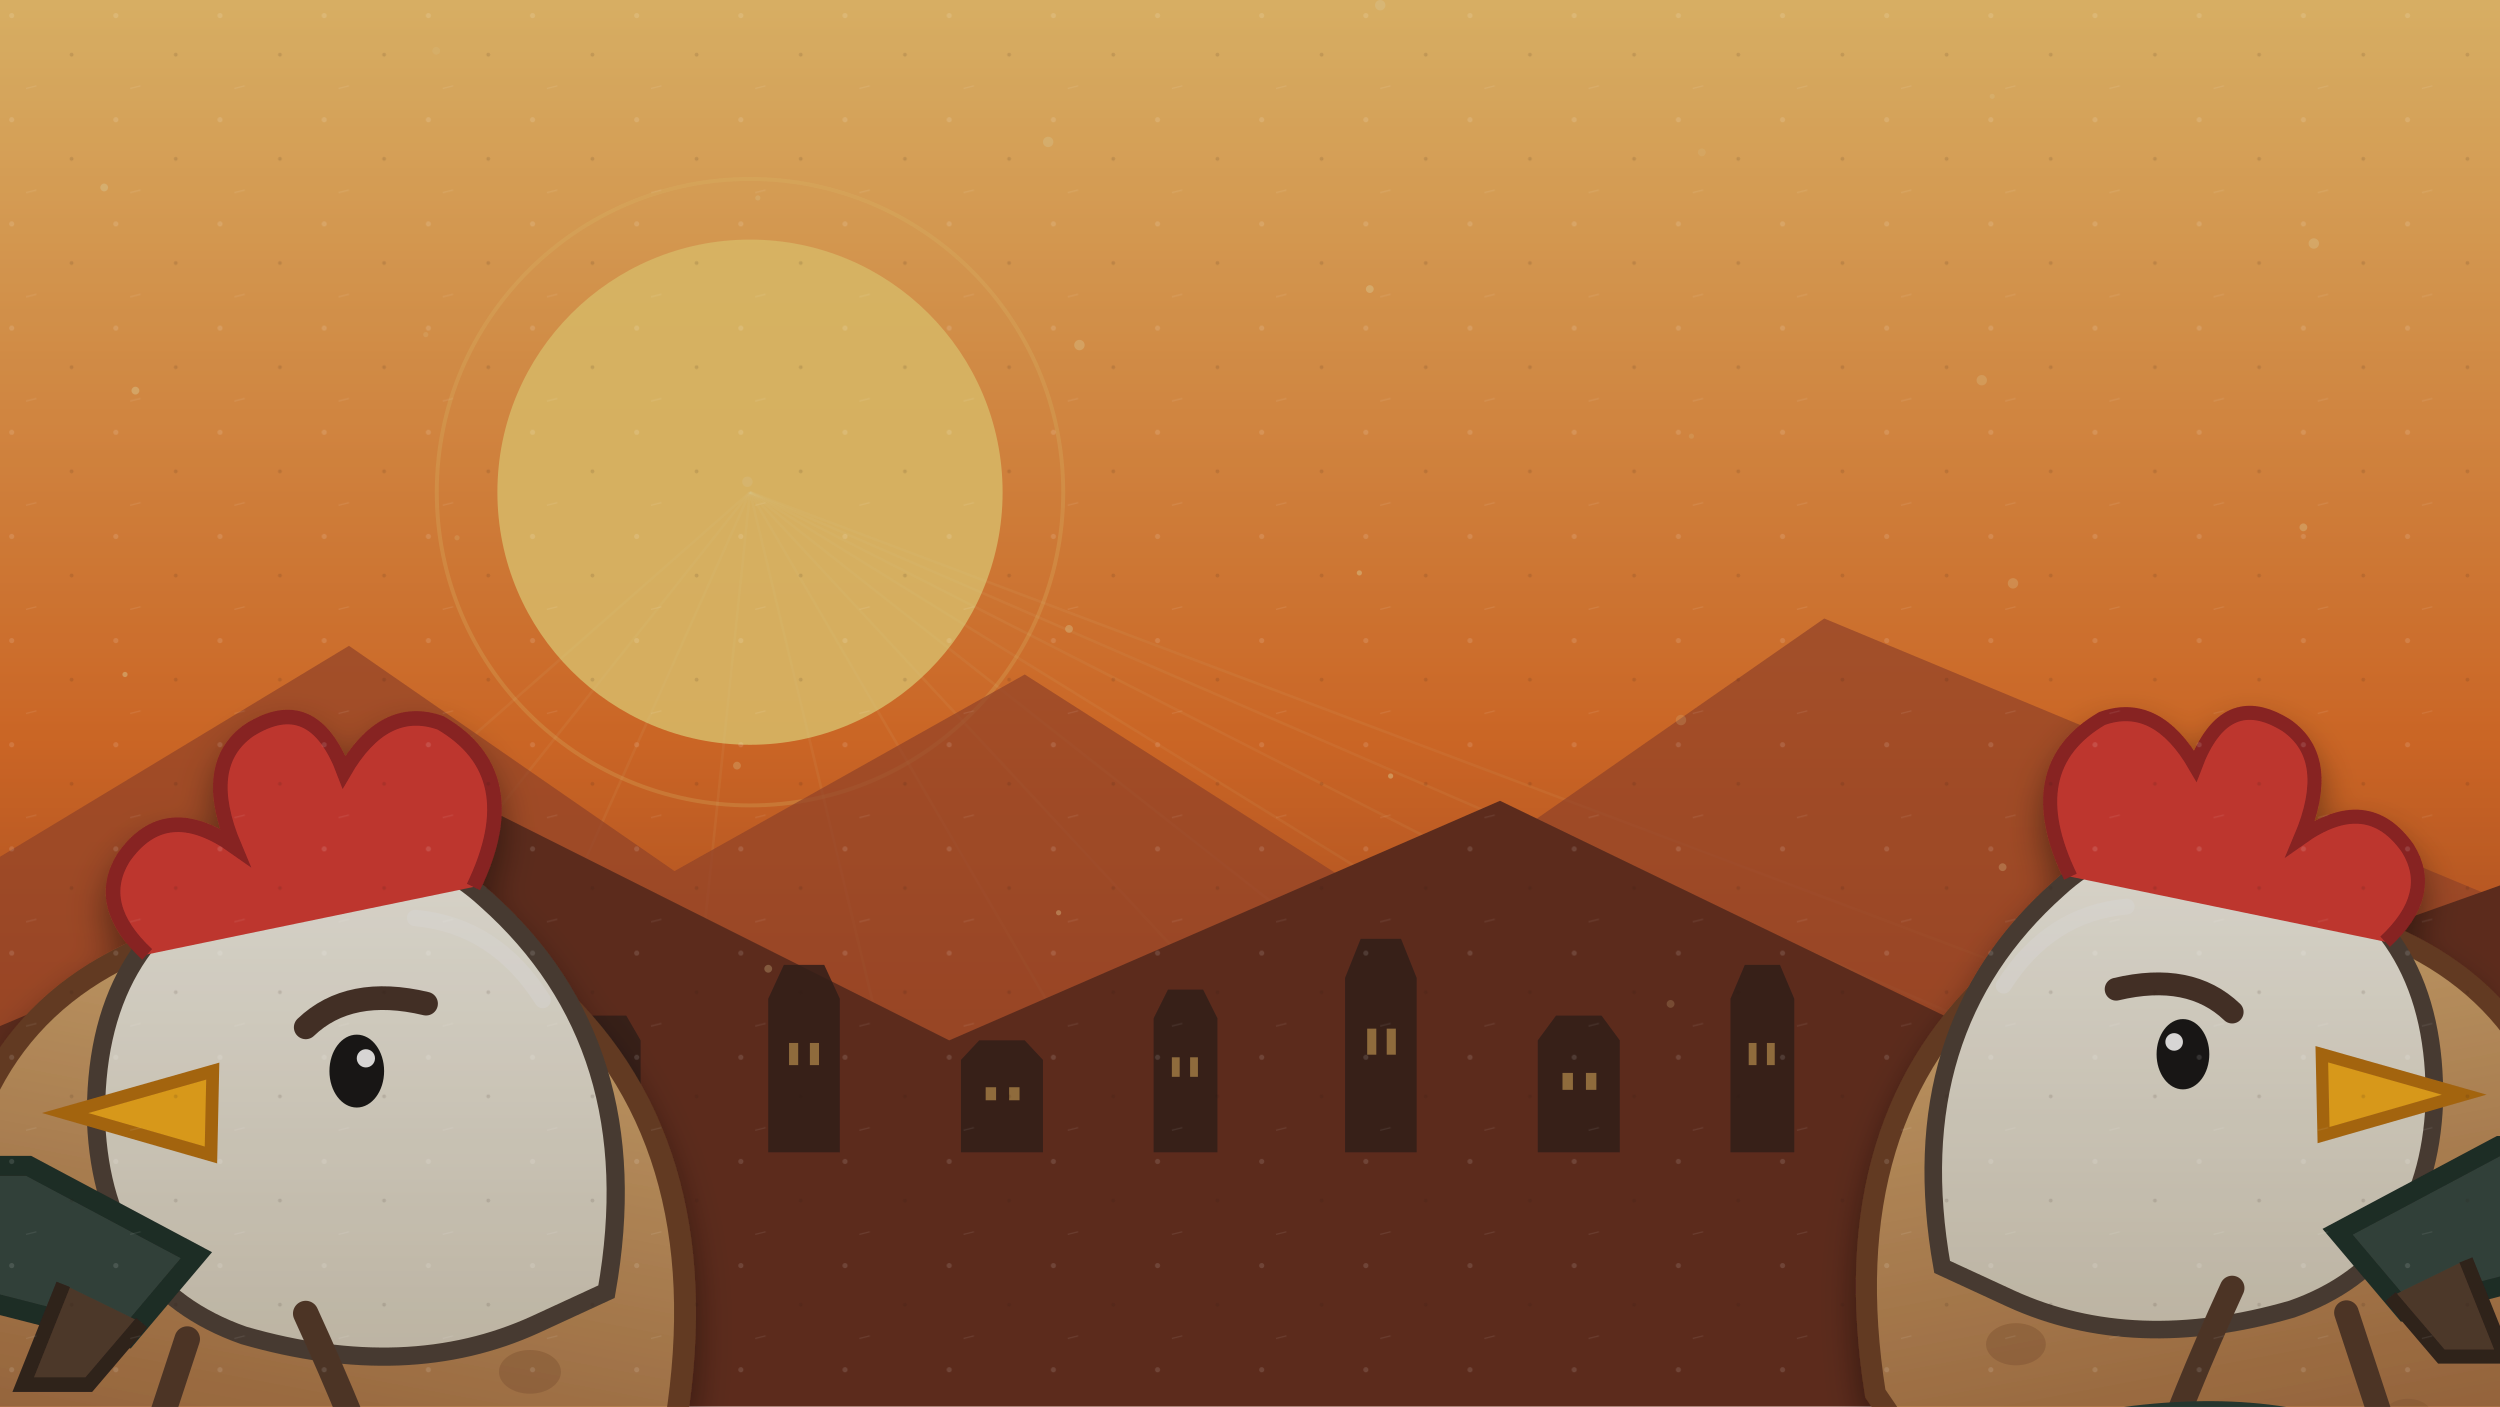
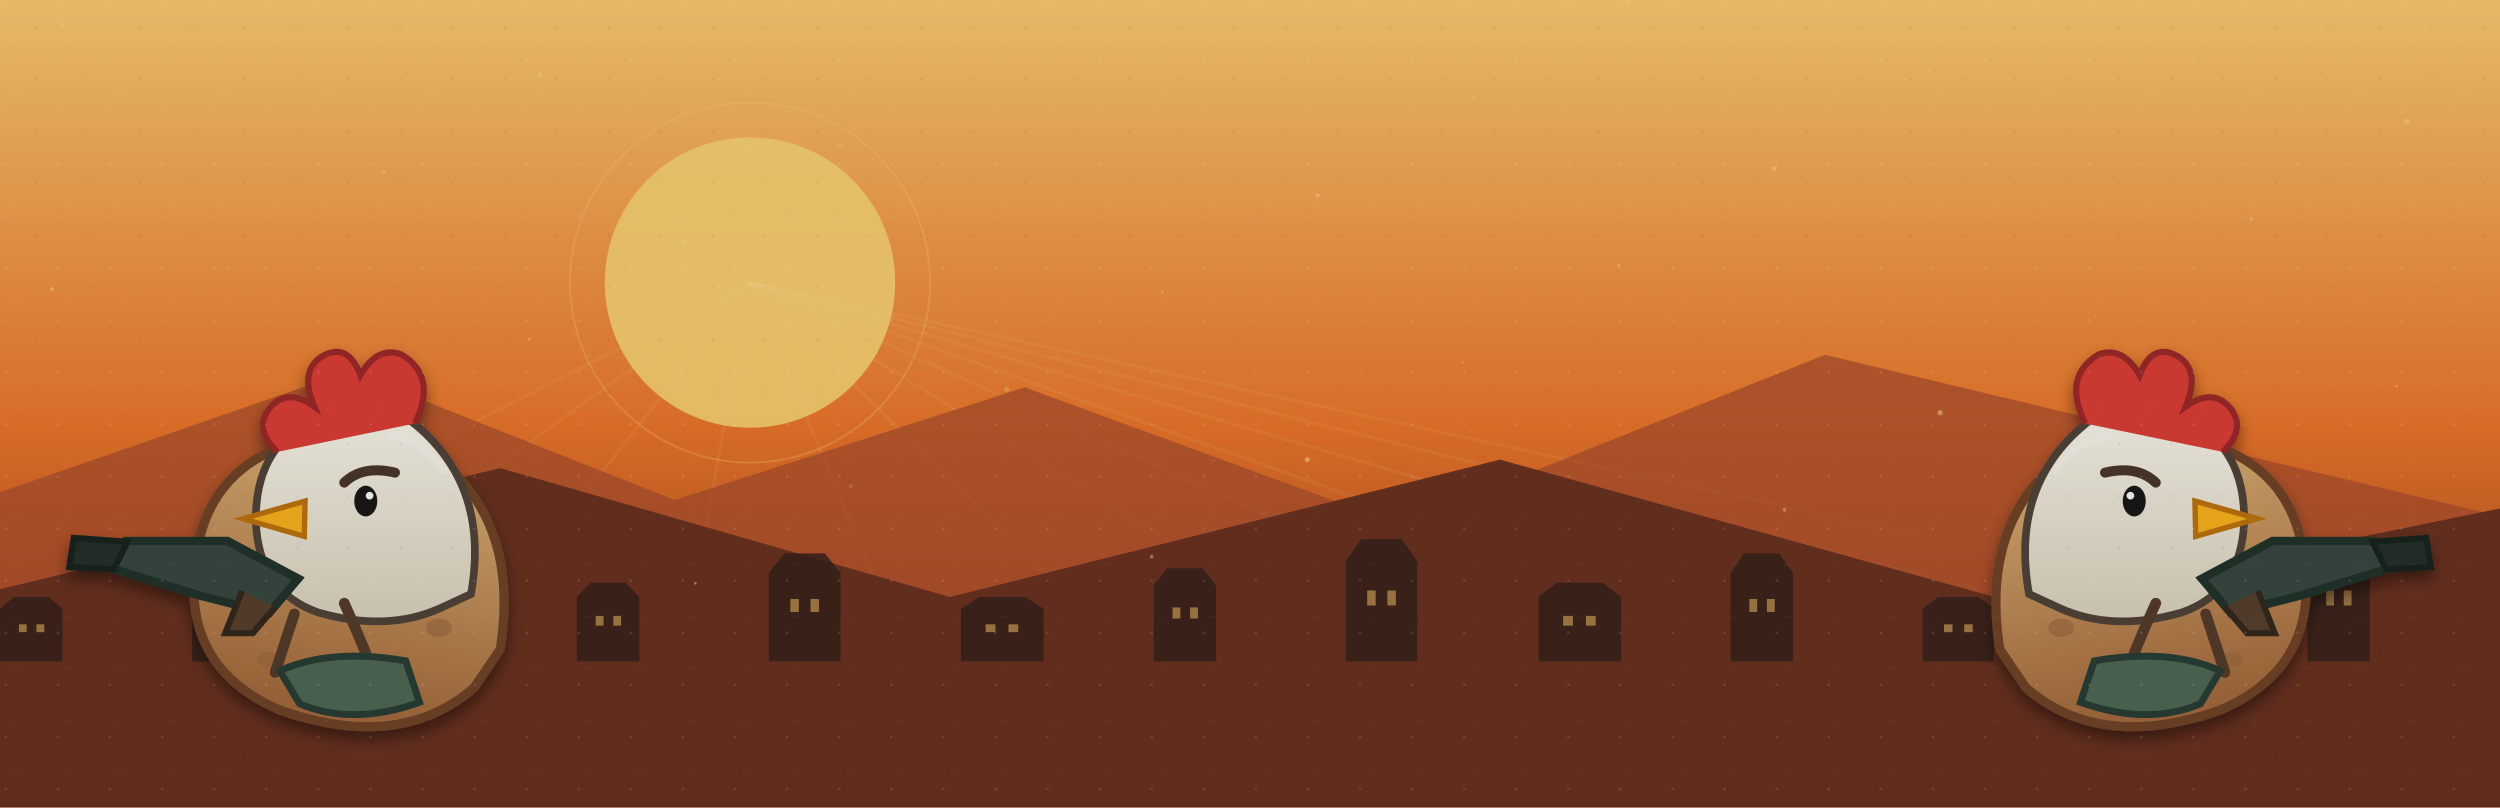
- <svg xmlns="http://www.w3.org/2000/svg" width="1920" height="1080" viewBox="0 0 1920 1080">
+ <svg xmlns="http://www.w3.org/2000/svg" width="3840" height="1240" viewBox="0 0 3840 1240">
  <defs>
    <linearGradient id="sky" x2="0" y2="1">
      <stop stop-color="#ffcf75" />
      <stop offset=".53" stop-color="#ef7629" />
      <stop offset="1" stop-color="#8d321f" />
    </linearGradient>
    <linearGradient id="potato" x2=".2" y2="1">
      <stop stop-color="#e7bd7e" />
      <stop offset="1" stop-color="#a66b3d" />
    </linearGradient>
    <linearGradient id="white" x2="0" y2="1">
      <stop stop-color="#fffdf2" />
      <stop offset="1" stop-color="#ded6c2" />
    </linearGradient>
    <linearGradient id="title" x2="0" y2="1">
      <stop stop-color="#fff7d9" />
      <stop offset="1" stop-color="#ffbb48" />
    </linearGradient>
    <filter id="shadow" x="-.3" y="-.3" width="1.6" height="1.7">
      <feGaussianBlur in="SourceAlpha" stdDeviation="10" />
      <feOffset dy="11" />
      <feComponentTransfer>
        <feFuncA type="linear" slope=".45" />
      </feComponentTransfer>
      <feMerge>
        <feMergeNode />
        <feMergeNode in="SourceGraphic" />
      </feMerge>
    </filter>
    <pattern id="grain" width="80" height="80" patternUnits="userSpaceOnUse">
      <circle cx="9" cy="12" r="2" fill="#fff" opacity=".12" />
      <circle cx="55" cy="42" r="1.5" fill="#2b1710" opacity=".12" />
      <path d="M20 68l8-2" stroke="#fff" opacity=".08" />
    </pattern>
  </defs>
-   <rect width="1920" height="1080" fill="url(#sky)" />
-   <circle cx="576" cy="378" r="194" fill="#ffd877" opacity=".9" />
-   <circle cx="576" cy="378" r="240.56" fill="none" stroke="#ffd877" stroke-width="3" opacity=".27" />
-   <path d="M576 378L0 885" stroke="#fff0b3" stroke-width="2" opacity=".075" />
-   <path d="M576 378L174 885" stroke="#fff0b3" stroke-width="2" opacity=".075" />
-   <path d="M576 378L349 885" stroke="#fff0b3" stroke-width="2" opacity=".075" />
-   <path d="M576 378L523 885" stroke="#fff0b3" stroke-width="2" opacity=".075" />
-   <path d="M576 378L698 885" stroke="#fff0b3" stroke-width="2" opacity=".075" />
-   <path d="M576 378L872 885" stroke="#fff0b3" stroke-width="2" opacity=".075" />
-   <path d="M576 378L1047 885" stroke="#fff0b3" stroke-width="2" opacity=".075" />
-   <path d="M576 378L1221 885" stroke="#fff0b3" stroke-width="2" opacity=".075" />
-   <path d="M576 378L1396 885" stroke="#fff0b3" stroke-width="2" opacity=".075" />
-   <path d="M576 378L1570 885" stroke="#fff0b3" stroke-width="2" opacity=".075" />
-   <path d="M576 378L1745 885" stroke="#fff0b3" stroke-width="2" opacity=".075" />
-   <path d="M576 378L1920 885" stroke="#fff0b3" stroke-width="2" opacity=".075" />
-   <path d="M0 658L268 496 518 669 787 518 1075 702 1401 475 1920 691V1080H0Z" fill="#aa4c2c" opacity=".72" />
-   <path d="M0 788L384 626 729 799 1152 615 1555 810 1920 680V1080H0Z" fill="#69301f" />
-   <path d="M0 885V814l11 -15h27l11 15V885Z" fill="#351f1a" opacity=".86" />
-   <rect x="14" y="835" width="6" height="10" fill="#ffcb69" opacity=".55" />
-   <rect x="28" y="835" width="6" height="10" fill="#ffcb69" opacity=".55" />
-   <path d="M147 885V782l12 -22h31l12 22V885Z" fill="#351f1a" opacity=".86" />
-   <rect x="164" y="812" width="7" height="15" fill="#ffcb69" opacity=".55" />
-   <rect x="179" y="812" width="7" height="15" fill="#ffcb69" opacity=".55" />
-   <path d="M295 885V751l14 -30h35l14 30V885Z" fill="#351f1a" opacity=".86" />
-   <rect x="314" y="790" width="8" height="20" fill="#ffcb69" opacity=".55" />
-   <rect x="332" y="790" width="8" height="20" fill="#ffcb69" opacity=".55" />
-   <path d="M443 885V799l11 -19h27l11 19V885Z" fill="#351f1a" opacity=".86" />
-   <rect x="457" y="824" width="6" height="13" fill="#ffcb69" opacity=".55" />
-   <rect x="471" y="824" width="6" height="13" fill="#ffcb69" opacity=".55" />
-   <path d="M590 885V767l12 -26h31l12 26V885Z" fill="#351f1a" opacity=".86" />
-   <rect x="606" y="801" width="7" height="17" fill="#ffcb69" opacity=".55" />
-   <rect x="622" y="801" width="7" height="17" fill="#ffcb69" opacity=".55" />
-   <path d="M738 885V814l14 -15h35l14 15V885Z" fill="#351f1a" opacity=".86" />
-   <rect x="757" y="835" width="8" height="10" fill="#ffcb69" opacity=".55" />
-   <rect x="775" y="835" width="8" height="10" fill="#ffcb69" opacity=".55" />
-   <path d="M886 885V782l11 -22h27l11 22V885Z" fill="#351f1a" opacity=".86" />
-   <rect x="900" y="812" width="6" height="15" fill="#ffcb69" opacity=".55" />
-   <rect x="914" y="812" width="6" height="15" fill="#ffcb69" opacity=".55" />
-   <path d="M1033 885V751l12 -30h31l12 30V885Z" fill="#351f1a" opacity=".86" />
-   <rect x="1050" y="790" width="7" height="20" fill="#ffcb69" opacity=".55" />
-   <rect x="1065" y="790" width="7" height="20" fill="#ffcb69" opacity=".55" />
-   <path d="M1181 885V799l14 -19h35l14 19V885Z" fill="#351f1a" opacity=".86" />
-   <rect x="1200" y="824" width="8" height="13" fill="#ffcb69" opacity=".55" />
-   <rect x="1218" y="824" width="8" height="13" fill="#ffcb69" opacity=".55" />
-   <path d="M1329 885V767l11 -26h27l11 26V885Z" fill="#351f1a" opacity=".86" />
-   <rect x="1343" y="801" width="6" height="17" fill="#ffcb69" opacity=".55" />
-   <rect x="1357" y="801" width="6" height="17" fill="#ffcb69" opacity=".55" />
-   <path d="M1476 885V814l12 -15h31l12 15V885Z" fill="#351f1a" opacity=".86" />
-   <rect x="1492" y="835" width="7" height="10" fill="#ffcb69" opacity=".55" />
-   <rect x="1508" y="835" width="7" height="10" fill="#ffcb69" opacity=".55" />
-   <path d="M1624 885V782l14 -22h35l14 22V885Z" fill="#351f1a" opacity=".86" />
-   <rect x="1643" y="812" width="8" height="15" fill="#ffcb69" opacity=".55" />
-   <rect x="1661" y="812" width="8" height="15" fill="#ffcb69" opacity=".55" />
-   <path d="M1772 885V751l11 -30h27l11 30V885Z" fill="#351f1a" opacity=".86" />
-   <rect x="1786" y="790" width="6" height="20" fill="#ffcb69" opacity=".55" />
-   <rect x="1800" y="790" width="6" height="20" fill="#ffcb69" opacity=".55" />
-   <path d="M1920 885V799l12 -19h31l12 19V885Z" fill="#351f1a" opacity=".86" />
-   <rect x="1936" y="824" width="7" height="13" fill="#ffcb69" opacity=".55" />
-   <rect x="1952" y="824" width="7" height="13" fill="#ffcb69" opacity=".55" />
+   <rect width="3840" height="1240" fill="url(#sky)" />
+   <circle cx="1152" cy="434" r="223" fill="#ffd877" opacity=".9" />
+   <circle cx="1152" cy="434" r="276.52" fill="none" stroke="#ffd877" stroke-width="3" opacity=".27" />
+   <path d="M1152 434L0 1016" stroke="#fff0b3" stroke-width="5" opacity=".075" />
+   <path d="M1152 434L349 1016" stroke="#fff0b3" stroke-width="5" opacity=".075" />
+   <path d="M1152 434L698 1016" stroke="#fff0b3" stroke-width="5" opacity=".075" />
+   <path d="M1152 434L1047 1016" stroke="#fff0b3" stroke-width="5" opacity=".075" />
+   <path d="M1152 434L1396 1016" stroke="#fff0b3" stroke-width="5" opacity=".075" />
+   <path d="M1152 434L1745 1016" stroke="#fff0b3" stroke-width="5" opacity=".075" />
+   <path d="M1152 434L2094 1016" stroke="#fff0b3" stroke-width="5" opacity=".075" />
+   <path d="M1152 434L2443 1016" stroke="#fff0b3" stroke-width="5" opacity=".075" />
+   <path d="M1152 434L2792 1016" stroke="#fff0b3" stroke-width="5" opacity=".075" />
+   <path d="M1152 434L3141 1016" stroke="#fff0b3" stroke-width="5" opacity=".075" />
+   <path d="M1152 434L3490 1016" stroke="#fff0b3" stroke-width="5" opacity=".075" />
+   <path d="M1152 434L3840 1016" stroke="#fff0b3" stroke-width="5" opacity=".075" />
+   <path d="M0 756L537 570 1036 768 1574 595 2150 806 2803 545 3840 793V1240H0Z" fill="#aa4c2c" opacity=".72" />
+   <path d="M0 905L768 719 1459 917 2304 706 3110 930 3840 781V1240H0Z" fill="#69301f" />
+   <path d="M0 1016V935l21 -18h54l21 18V1016Z" fill="#351f1a" opacity=".86" />
+   <rect x="29" y="959" width="12" height="12" fill="#ffcb69" opacity=".55" />
+   <rect x="56" y="959" width="12" height="12" fill="#ffcb69" opacity=".55" />
+   <path d="M295 1016V899l24 -26h62l24 26V1016Z" fill="#351f1a" opacity=".86" />
+   <rect x="328" y="933" width="13" height="17" fill="#ffcb69" opacity=".55" />
+   <rect x="359" y="933" width="13" height="17" fill="#ffcb69" opacity=".55" />
+   <path d="M590 1016V862l28 -34h71l28 34V1016Z" fill="#351f1a" opacity=".86" />
+   <rect x="628" y="907" width="15" height="23" fill="#ffcb69" opacity=".55" />
+   <rect x="663" y="907" width="15" height="23" fill="#ffcb69" opacity=".55" />
+   <path d="M886 1016V917l21 -22h54l21 22V1016Z" fill="#351f1a" opacity=".86" />
+   <rect x="915" y="946" width="12" height="15" fill="#ffcb69" opacity=".55" />
+   <rect x="942" y="946" width="12" height="15" fill="#ffcb69" opacity=".55" />
+   <path d="M1181 1016V880l24 -30h62l24 30V1016Z" fill="#351f1a" opacity=".86" />
+   <rect x="1214" y="920" width="13" height="20" fill="#ffcb69" opacity=".55" />
+   <rect x="1245" y="920" width="13" height="20" fill="#ffcb69" opacity=".55" />
+   <path d="M1476 1016V935l28 -18h71l28 18V1016Z" fill="#351f1a" opacity=".86" />
+   <rect x="1514" y="959" width="15" height="12" fill="#ffcb69" opacity=".55" />
+   <rect x="1549" y="959" width="15" height="12" fill="#ffcb69" opacity=".55" />
+   <path d="M1772 1016V899l21 -26h54l21 26V1016Z" fill="#351f1a" opacity=".86" />
+   <rect x="1801" y="933" width="12" height="17" fill="#ffcb69" opacity=".55" />
+   <rect x="1828" y="933" width="12" height="17" fill="#ffcb69" opacity=".55" />
+   <path d="M2067 1016V862l24 -34h62l24 34V1016Z" fill="#351f1a" opacity=".86" />
+   <rect x="2100" y="907" width="13" height="23" fill="#ffcb69" opacity=".55" />
+   <rect x="2131" y="907" width="13" height="23" fill="#ffcb69" opacity=".55" />
+   <path d="M2363 1016V917l28 -22h71l28 22V1016Z" fill="#351f1a" opacity=".86" />
+   <rect x="2401" y="946" width="15" height="15" fill="#ffcb69" opacity=".55" />
+   <rect x="2436" y="946" width="15" height="15" fill="#ffcb69" opacity=".55" />
+   <path d="M2658 1016V880l21 -30h54l21 30V1016Z" fill="#351f1a" opacity=".86" />
+   <rect x="2687" y="920" width="12" height="20" fill="#ffcb69" opacity=".55" />
+   <rect x="2714" y="920" width="12" height="20" fill="#ffcb69" opacity=".55" />
+   <path d="M2953 1016V935l24 -18h62l24 18V1016Z" fill="#351f1a" opacity=".86" />
+   <rect x="2986" y="959" width="13" height="12" fill="#ffcb69" opacity=".55" />
+   <rect x="3017" y="959" width="13" height="12" fill="#ffcb69" opacity=".55" />
+   <path d="M3249 1016V899l28 -26h71l28 26V1016Z" fill="#351f1a" opacity=".86" />
+   <rect x="3287" y="933" width="15" height="17" fill="#ffcb69" opacity=".55" />
+   <rect x="3322" y="933" width="15" height="17" fill="#ffcb69" opacity=".55" />
+   <path d="M3544 1016V862l21 -34h54l21 34V1016Z" fill="#351f1a" opacity=".86" />
+   <rect x="3573" y="907" width="12" height="23" fill="#ffcb69" opacity=".55" />
+   <rect x="3600" y="907" width="12" height="23" fill="#ffcb69" opacity=".55" />
+   <path d="M3840 1016V917l24 -22h62l24 22V1016Z" fill="#351f1a" opacity=".86" />
+   <rect x="3873" y="946" width="13" height="15" fill="#ffcb69" opacity=".55" />
+   <rect x="3904" y="946" width="13" height="15" fill="#ffcb69" opacity=".55" />
  <circle cx="351" cy="413" r="2" fill="#ffe2a0" opacity="0.22" />
-   <circle cx="590" cy="744" r="3" fill="#ffe2a0" opacity="0.32" />
-   <circle cx="829" cy="265" r="4" fill="#ffe2a0" opacity="0.42" />
-   <circle cx="1068" cy="596" r="2" fill="#ffe2a0" opacity="0.52" />
-   <circle cx="1307" cy="117" r="3" fill="#ffe2a0" opacity="0.22" />
-   <circle cx="1546" cy="448" r="4" fill="#ffe2a0" opacity="0.32" />
-   <circle cx="1785" cy="779" r="2" fill="#ffe2a0" opacity="0.42" />
-   <circle cx="104" cy="300" r="3" fill="#ffe2a0" opacity="0.52" />
-   <circle cx="343" cy="631" r="4" fill="#ffe2a0" opacity="0.22" />
-   <circle cx="582" cy="152" r="2" fill="#ffe2a0" opacity="0.32" />
-   <circle cx="821" cy="483" r="3" fill="#ffe2a0" opacity="0.42" />
-   <circle cx="1060" cy="4" r="4" fill="#ffe2a0" opacity="0.52" />
-   <circle cx="1299" cy="335" r="2" fill="#ffe2a0" opacity="0.22" />
-   <circle cx="1538" cy="666" r="3" fill="#ffe2a0" opacity="0.32" />
-   <circle cx="1777" cy="187" r="4" fill="#ffe2a0" opacity="0.42" />
-   <circle cx="96" cy="518" r="2" fill="#ffe2a0" opacity="0.52" />
-   <circle cx="335" cy="39" r="3" fill="#ffe2a0" opacity="0.22" />
-   <circle cx="574" cy="370" r="4" fill="#ffe2a0" opacity="0.32" />
-   <circle cx="813" cy="701" r="2" fill="#ffe2a0" opacity="0.42" />
-   <circle cx="1052" cy="222" r="3" fill="#ffe2a0" opacity="0.52" />
-   <circle cx="1291" cy="553" r="4" fill="#ffe2a0" opacity="0.22" />
+   <circle cx="590" cy="264" r="3" fill="#ffe2a0" opacity="0.32" />
+   <circle cx="829" cy="115" r="4" fill="#ffe2a0" opacity="0.42" />
+   <circle cx="1068" cy="896" r="2" fill="#ffe2a0" opacity="0.52" />
+   <circle cx="1307" cy="747" r="3" fill="#ffe2a0" opacity="0.22" />
+   <circle cx="1546" cy="598" r="4" fill="#ffe2a0" opacity="0.32" />
+   <circle cx="1785" cy="449" r="2" fill="#ffe2a0" opacity="0.42" />
+   <circle cx="2024" cy="300" r="3" fill="#ffe2a0" opacity="0.52" />
+   <circle cx="2263" cy="151" r="4" fill="#ffe2a0" opacity="0.22" />
+   <circle cx="2502" cy="2" r="2" fill="#ffe2a0" opacity="0.32" />
+   <circle cx="2741" cy="783" r="3" fill="#ffe2a0" opacity="0.42" />
+   <circle cx="2980" cy="634" r="4" fill="#ffe2a0" opacity="0.52" />
+   <circle cx="3219" cy="485" r="2" fill="#ffe2a0" opacity="0.22" />
+   <circle cx="3458" cy="336" r="3" fill="#ffe2a0" opacity="0.32" />
+   <circle cx="3697" cy="187" r="4" fill="#ffe2a0" opacity="0.42" />
+   <circle cx="96" cy="38" r="2" fill="#ffe2a0" opacity="0.52" />
+   <circle cx="335" cy="819" r="3" fill="#ffe2a0" opacity="0.22" />
+   <circle cx="574" cy="670" r="4" fill="#ffe2a0" opacity="0.32" />
+   <circle cx="813" cy="521" r="2" fill="#ffe2a0" opacity="0.42" />
+   <circle cx="1052" cy="372" r="3" fill="#ffe2a0" opacity="0.52" />
+   <circle cx="1291" cy="223" r="4" fill="#ffe2a0" opacity="0.22" />
  <circle cx="1530" cy="74" r="2" fill="#ffe2a0" opacity="0.32" />
-   <circle cx="1769" cy="405" r="3" fill="#ffe2a0" opacity="0.42" />
-   <circle cx="88" cy="736" r="4" fill="#ffe2a0" opacity="0.52" />
-   <circle cx="327" cy="257" r="2" fill="#ffe2a0" opacity="0.22" />
-   <circle cx="566" cy="588" r="3" fill="#ffe2a0" opacity="0.32" />
-   <circle cx="805" cy="109" r="4" fill="#ffe2a0" opacity="0.42" />
-   <circle cx="1044" cy="440" r="2" fill="#ffe2a0" opacity="0.52" />
-   <circle cx="1283" cy="771" r="3" fill="#ffe2a0" opacity="0.22" />
-   <circle cx="1522" cy="292" r="4" fill="#ffe2a0" opacity="0.32" />
-   <circle cx="1761" cy="623" r="2" fill="#ffe2a0" opacity="0.42" />
-   <circle cx="80" cy="144" r="3" fill="#ffe2a0" opacity="0.52" />
-   <g transform="translate(260 740) scale(-1.4 1.4)" filter="url(#shadow)">
+   <circle cx="1769" cy="855" r="3" fill="#ffe2a0" opacity="0.42" />
+   <circle cx="2008" cy="706" r="4" fill="#ffe2a0" opacity="0.52" />
+   <circle cx="2247" cy="557" r="2" fill="#ffe2a0" opacity="0.22" />
+   <circle cx="2486" cy="408" r="3" fill="#ffe2a0" opacity="0.32" />
+   <circle cx="2725" cy="259" r="4" fill="#ffe2a0" opacity="0.42" />
+   <circle cx="2964" cy="110" r="2" fill="#ffe2a0" opacity="0.52" />
+   <circle cx="3203" cy="891" r="3" fill="#ffe2a0" opacity="0.22" />
+   <circle cx="3442" cy="742" r="4" fill="#ffe2a0" opacity="0.32" />
+   <circle cx="3681" cy="593" r="2" fill="#ffe2a0" opacity="0.42" />
+   <circle cx="80" cy="444" r="3" fill="#ffe2a0" opacity="0.52" />
+   <g transform="translate(550 700) scale(-1.18 1.18)" filter="url(#shadow)">
    <path d="M-185 252 Q-210 95 -112 10 Q-50 -50 73 -20 Q196 12 211 134 Q232 275 102 331 Q-54 386 -151 302Z" fill="url(#potato)" stroke="#704326" stroke-width="12" />
    <ellipse cx="-105" cy="224" rx="17" ry="12" fill="#9b673e" opacity=".6" />
    <ellipse cx="118" cy="265" rx="14" ry="10" fill="#9b673e" opacity=".55" />
    <ellipse cx="-17" cy="326" rx="12" ry="9" fill="#9b673e" opacity=".5" />
    <path d="M-147 180 Q-171 45 -81 -35 Q-28 -84 55 -49 Q135 -13 133 87 Q129 177 52 204 Q-38 230 -108 198Z" fill="url(#white)" stroke="#504237" stroke-width="10" />
    <path d="M-74 -42 Q-104 -104 -56 -132 Q-25 -143 -3 -105 Q14 -150 49 -128 Q76 -109 57 -64 Q95 -91 118 -58 Q134 -32 105 -5" fill="#df3d36" stroke="#9d2526" stroke-width="8" />
    <path d="M-48 22 Q-6 12 18 35" fill="none" stroke="#49352b" stroke-width="13" stroke-linecap="round" />
    <ellipse cx="-10" cy="59" rx="15" ry="20" fill="#171918" />
    <circle cx="-15" cy="52" r="5" fill="#fff" />
    <path d="M69 59 L150 82 L70 105Z" fill="#ffb51b" stroke="#bf7411" stroke-width="7" />
    <path d="M18 192 Q-10 253 -28 305 M83 206 L108 282" fill="none" stroke="#553b2b" stroke-width="14" stroke-linecap="round" />
    <path d="M-62 267 Q36 250 102 280 L76 323 Q7 352 -80 321Z" fill="#4d6756" stroke="#263c34" stroke-width="9" />
    <path d="M78 160 L170 111 L302 111 L320 147 L206 182 L116 205Z" fill="#364a42" stroke="#1e302a" stroke-width="11" />
    <path d="M300 112 L370 107 L376 145 L318 148Z" fill="#202e29" stroke="#17221f" stroke-width="8" />
    <path d="M151 176l22 55h-36l-29-34" fill="#573f2e" stroke="#30251e" stroke-width="8" />
    <path d="M-112 20 Q-86 -21 -42 -25" stroke="#fff" stroke-width="9" opacity=".4" fill="none" stroke-linecap="round" />
  </g>
-   <g transform="translate(1690 730) scale(1.35 1.35)" filter="url(#shadow)">
+   <g transform="translate(3290 700) scale(1.18 1.18)" filter="url(#shadow)">
    <path d="M-185 252 Q-210 95 -112 10 Q-50 -50 73 -20 Q196 12 211 134 Q232 275 102 331 Q-54 386 -151 302Z" fill="url(#potato)" stroke="#704326" stroke-width="12" />
    <ellipse cx="-105" cy="224" rx="17" ry="12" fill="#9b673e" opacity=".6" />
    <ellipse cx="118" cy="265" rx="14" ry="10" fill="#9b673e" opacity=".55" />
    <ellipse cx="-17" cy="326" rx="12" ry="9" fill="#9b673e" opacity=".5" />
    <path d="M-147 180 Q-171 45 -81 -35 Q-28 -84 55 -49 Q135 -13 133 87 Q129 177 52 204 Q-38 230 -108 198Z" fill="url(#white)" stroke="#504237" stroke-width="10" />
    <path d="M-74 -42 Q-104 -104 -56 -132 Q-25 -143 -3 -105 Q14 -150 49 -128 Q76 -109 57 -64 Q95 -91 118 -58 Q134 -32 105 -5" fill="#df3d36" stroke="#9d2526" stroke-width="8" />
    <path d="M-48 22 Q-6 12 18 35" fill="none" stroke="#49352b" stroke-width="13" stroke-linecap="round" />
    <ellipse cx="-10" cy="59" rx="15" ry="20" fill="#171918" />
    <circle cx="-15" cy="52" r="5" fill="#fff" />
    <path d="M69 59 L150 82 L70 105Z" fill="#ffb51b" stroke="#bf7411" stroke-width="7" />
    <path d="M18 192 Q-10 253 -28 305 M83 206 L108 282" fill="none" stroke="#553b2b" stroke-width="14" stroke-linecap="round" />
    <path d="M-62 267 Q36 250 102 280 L76 323 Q7 352 -80 321Z" fill="#4d6756" stroke="#263c34" stroke-width="9" />
    <path d="M78 160 L170 111 L302 111 L320 147 L206 182 L116 205Z" fill="#364a42" stroke="#1e302a" stroke-width="11" />
    <path d="M300 112 L370 107 L376 145 L318 148Z" fill="#202e29" stroke="#17221f" stroke-width="8" />
    <path d="M151 176l22 55h-36l-29-34" fill="#573f2e" stroke="#30251e" stroke-width="8" />
    <path d="M-112 20 Q-86 -21 -42 -25" stroke="#fff" stroke-width="9" opacity=".4" fill="none" stroke-linecap="round" />
  </g>
-   <rect width="1920" height="1080" fill="#241713" opacity=".18" />
-   <rect width="1920" height="1080" fill="url(#grain)" pointer-events="none" />
+   <rect width="3840" height="1240" fill="#241713" opacity=".12" />
+   <rect width="3840" height="1240" fill="url(#grain)" pointer-events="none" />
</svg>
